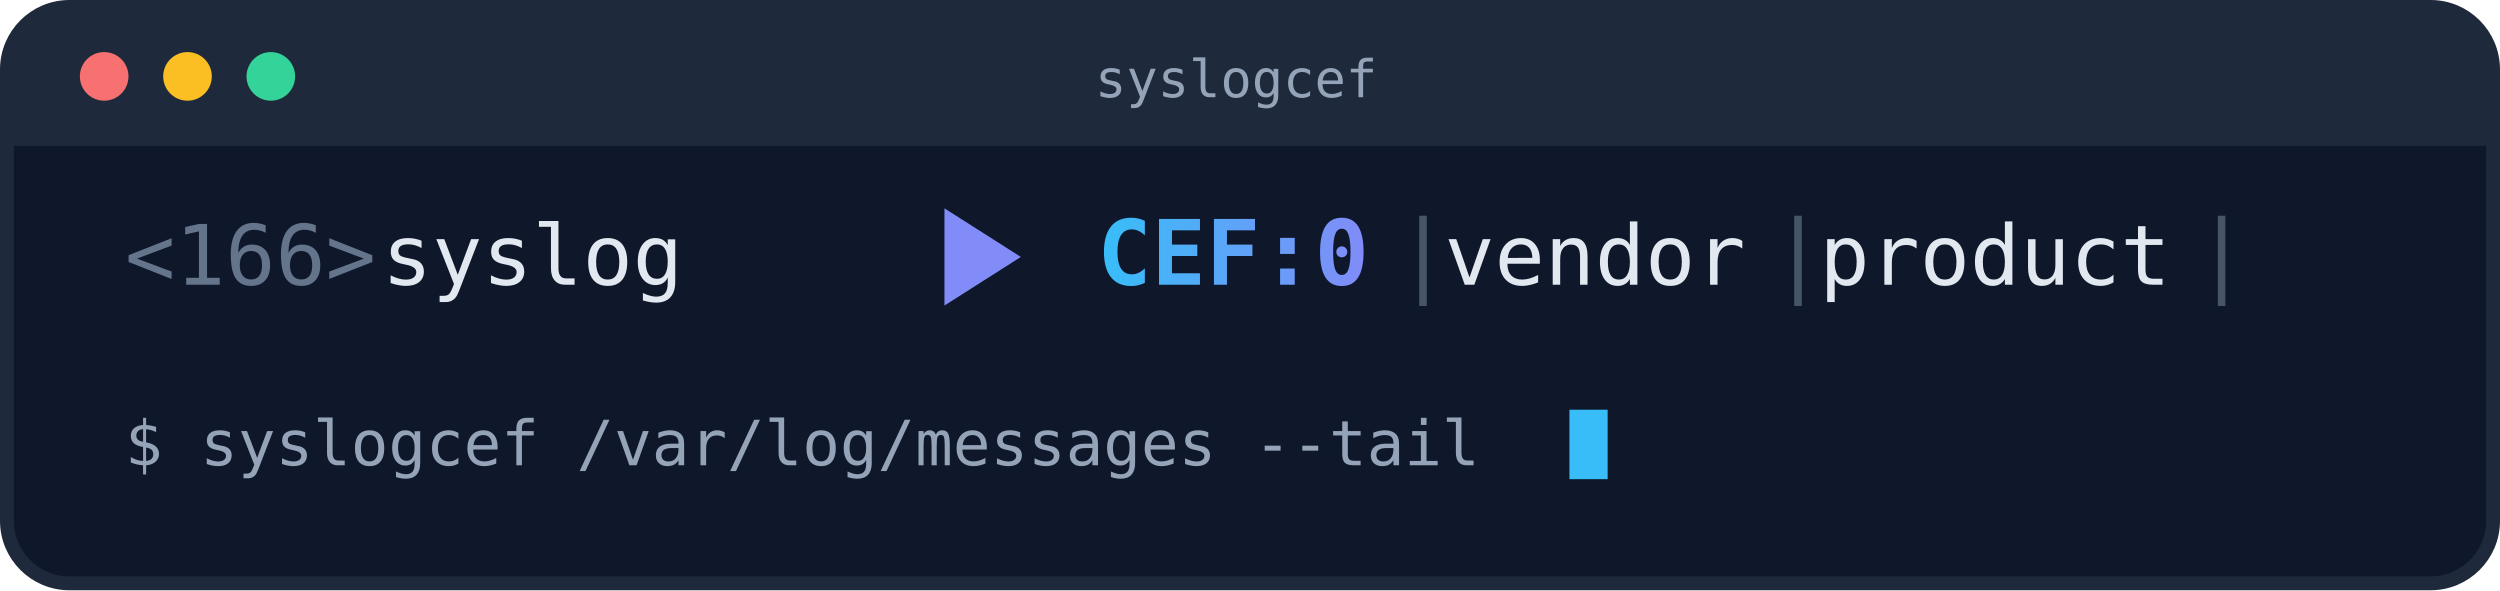
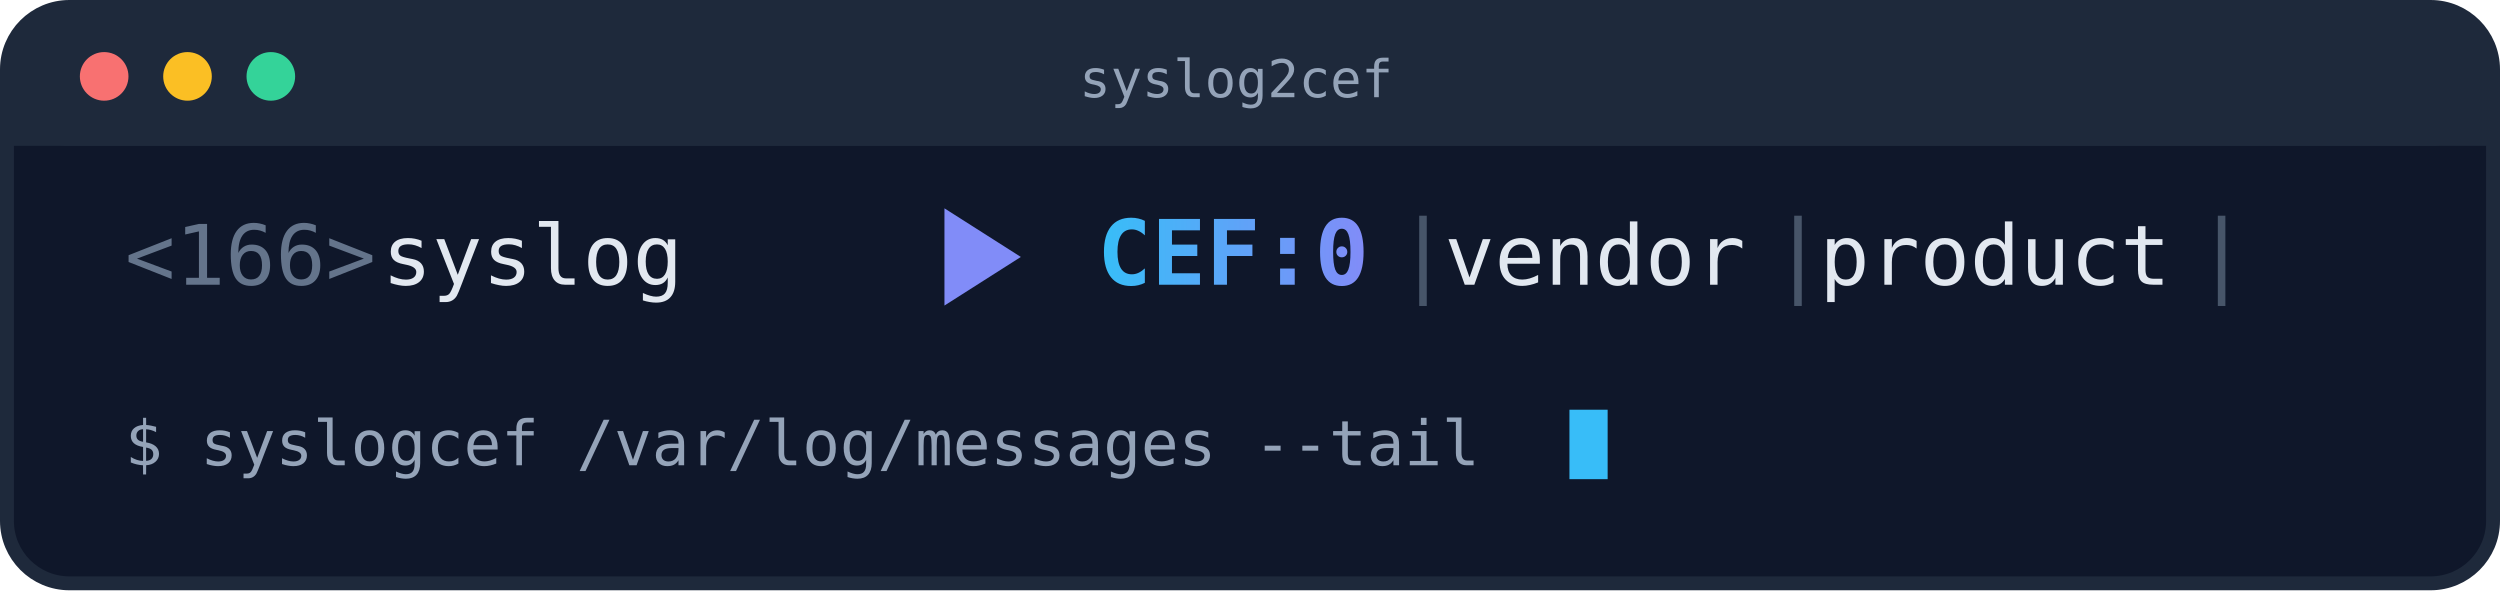
- <svg xmlns="http://www.w3.org/2000/svg" width="720" height="170" viewBox="0 0 720 170" role="img" aria-label="syslogcef: syslog to CEF converter">
+ <svg xmlns="http://www.w3.org/2000/svg" width="720" height="170" viewBox="0 0 720 170" role="img" aria-label="syslog2cef: syslog to CEF converter">
  <defs>
    <linearGradient id="accent" x1="0" y1="0" x2="1" y2="0">
      <stop offset="0" stop-color="#38bdf8" />
      <stop offset="1" stop-color="#818cf8" />
    </linearGradient>
  </defs>
  <rect x="2" y="2" width="716" height="166" rx="18" fill="#0f172a" stroke="#1e293b" stroke-width="4" />
  <rect x="2" y="2" width="716" height="40" rx="18" fill="#1e293b" />
  <rect x="2" y="24" width="716" height="18" fill="#1e293b" />
  <circle cx="30" cy="22" r="7" fill="#f87171" />
  <circle cx="54" cy="22" r="7" fill="#fbbf24" />
  <circle cx="78" cy="22" r="7" fill="#34d399" />
-   <text x="356" y="28" font-family="Menlo, Consolas, monospace" font-size="15" fill="#94a3b8" text-anchor="middle">syslogcef</text>
+   <text x="356" y="28" font-family="Menlo, Consolas, monospace" font-size="15" fill="#94a3b8" text-anchor="middle">syslog2cef</text>
  <text x="36" y="82" font-family="Menlo, Consolas, monospace" font-size="24" fill="#64748b">&lt;166&gt;</text>
  <text x="110" y="82" font-family="Menlo, Consolas, monospace" font-size="24" fill="#e2e8f0">syslog</text>
  <path d="M 210 74 H 280" stroke="url(#accent)" stroke-width="6" stroke-linecap="round" />
  <path d="M 272 60 L 294 74 L 272 88 Z" fill="#818cf8" />
  <text x="316" y="82" font-family="Menlo, Consolas, monospace" font-size="26" font-weight="bold" fill="url(#accent)">CEF:0</text>
  <text x="402" y="82" font-family="Menlo, Consolas, monospace" font-size="26" fill="#475569">|</text>
  <text x="416" y="82" font-family="Menlo, Consolas, monospace" font-size="24" fill="#e2e8f0">vendor</text>
  <text x="510" y="82" font-family="Menlo, Consolas, monospace" font-size="26" fill="#475569">|</text>
  <text x="524" y="82" font-family="Menlo, Consolas, monospace" font-size="24" fill="#e2e8f0">product</text>
  <text x="632" y="82" font-family="Menlo, Consolas, monospace" font-size="26" fill="#475569">|</text>
  <text x="36" y="134" font-family="Menlo, Consolas, monospace" font-size="18" fill="#94a3b8">$ syslogcef /var/log/messages --tail</text>
  <rect x="452" y="118" width="11" height="20" fill="#38bdf8">
    <animate attributeName="opacity" values="1;0;1" dur="1.6s" repeatCount="indefinite" />
  </rect>
</svg>
